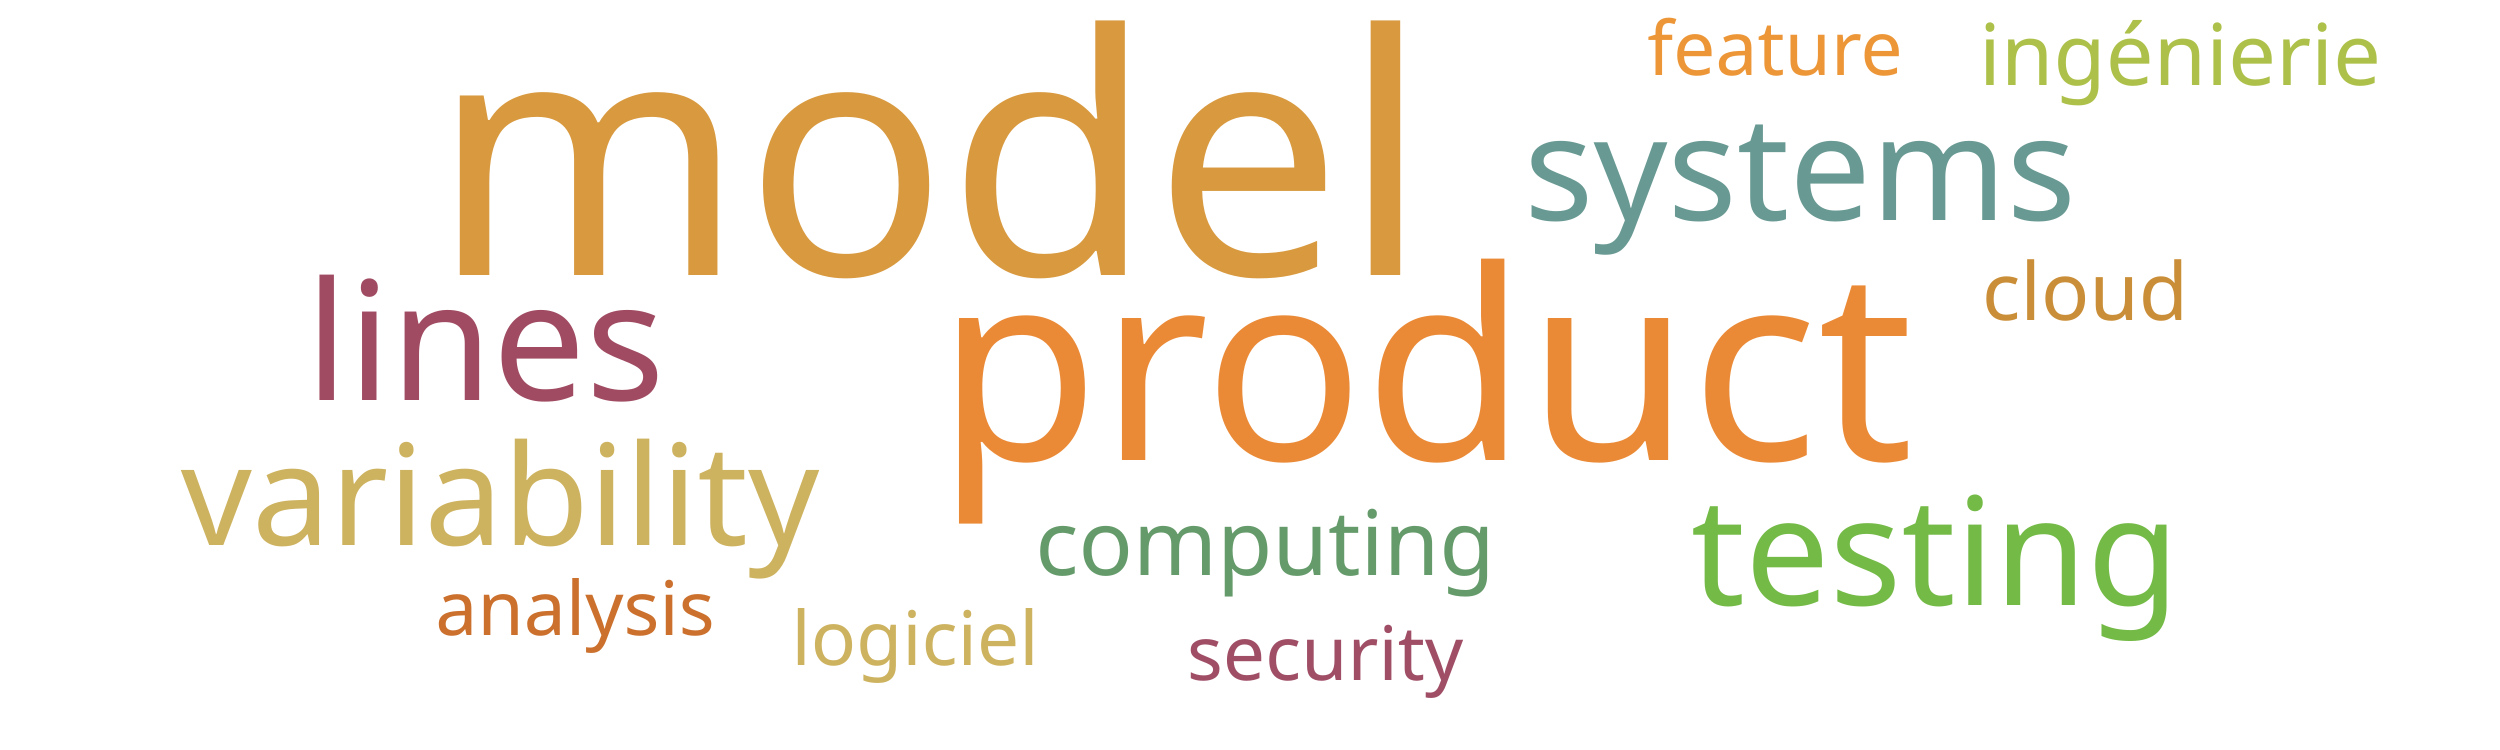
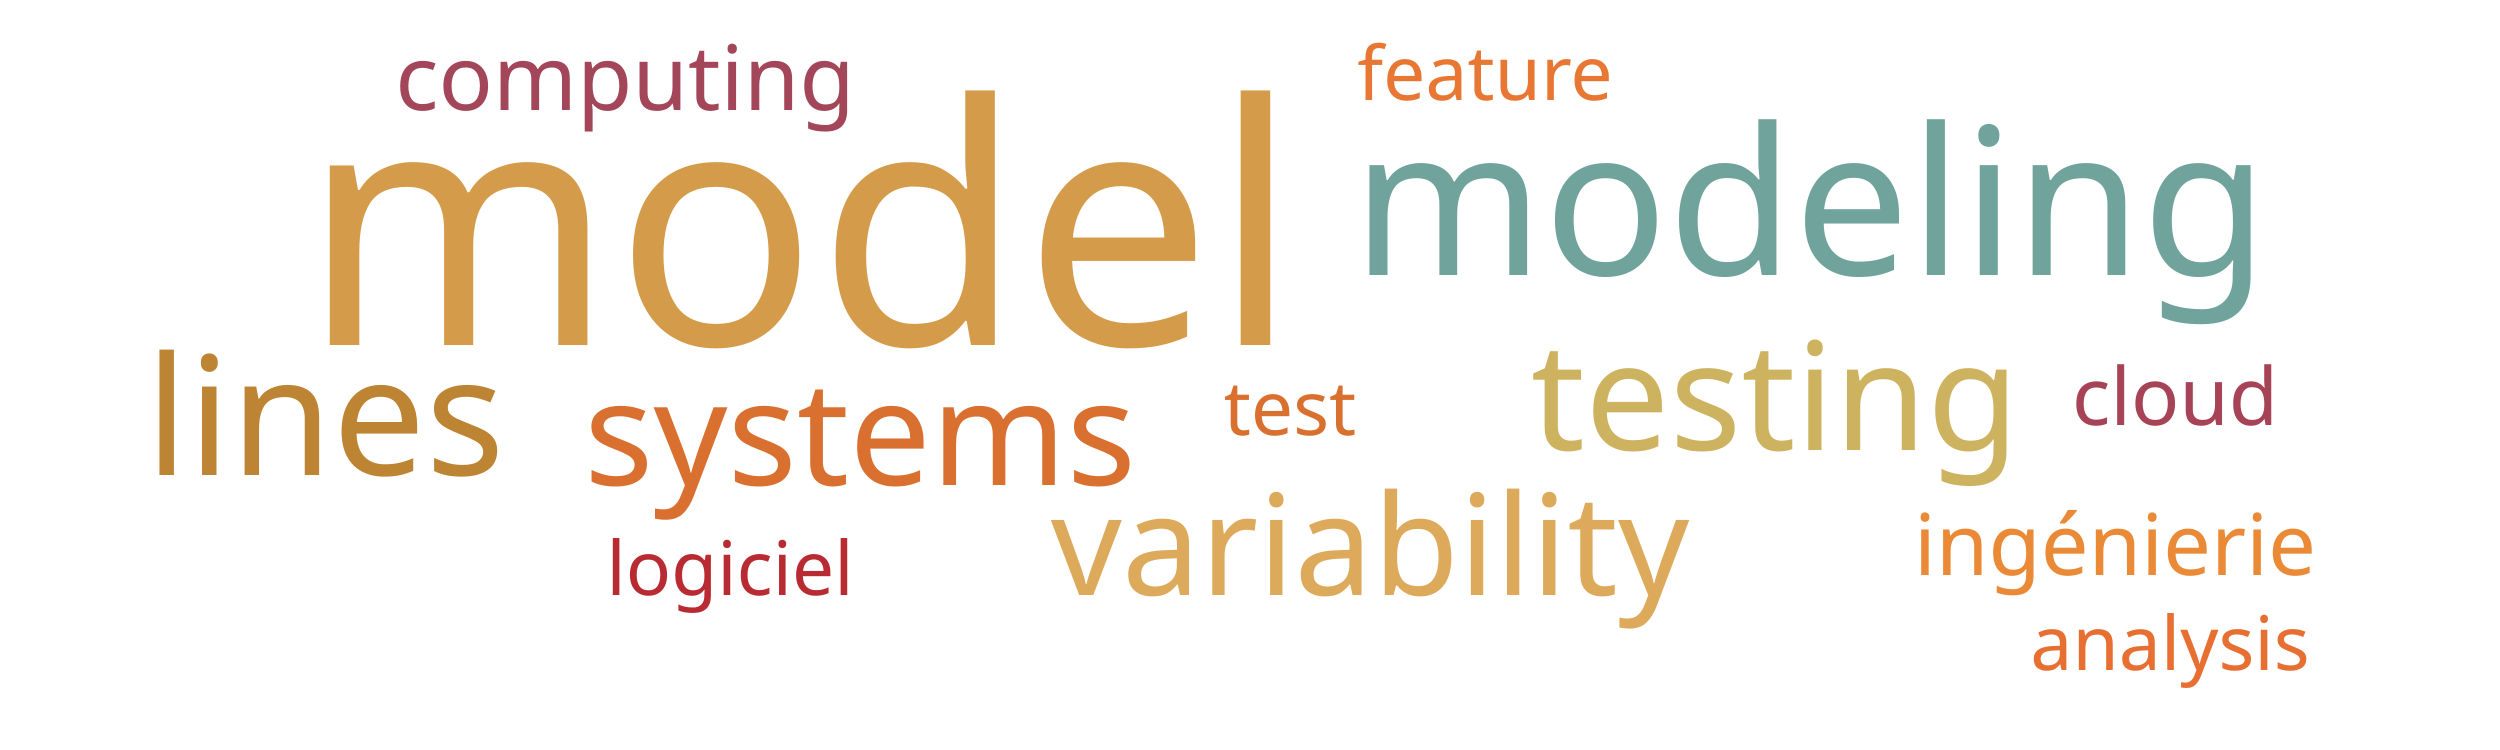
<svg xmlns="http://www.w3.org/2000/svg" width="500" height="150">
  <g transform="translate(250, 75)">
-     <text text-anchor="middle" style="font-family: Impact; font-size: 67px; fill: #d8993f" transform="translate(-64,-20)rotate(0)">model</text>
-     <text text-anchor="middle" style="font-family: Impact; font-size: 53px; fill: #ea8a37" transform="translate(35,17)rotate(0)">product</text>
-     <text text-anchor="middle" style="font-family: Impact; font-size: 33px; fill: #a04b62" transform="translate(-153,5)rotate(0)">lines</text>
-     <text text-anchor="middle" style="font-family: Impact; font-size: 30px; fill: #74ba46" transform="translate(137,46)rotate(0)">testing</text>
-     <text text-anchor="middle" style="font-family: Impact; font-size: 29px; fill: #689993" transform="translate(110,-31)rotate(0)">systems</text>
-     <text text-anchor="middle" style="font-family: Impact; font-size: 28px; fill: #cdb25f" transform="translate(-150,34)rotate(0)">variability</text>
-     <text text-anchor="middle" style="font-family: Impact; font-size: 18px; fill: #659b6b" transform="translate(3,40)rotate(0)">computing</text>
-     <text text-anchor="middle" style="font-family: Impact; font-size: 17px; fill: #adc14a" transform="translate(186,-58)rotate(0)">ingénierie</text>
-     <text text-anchor="middle" style="font-family: Impact; font-size: 16px; fill: #ca8e38" transform="translate(167,-11)rotate(0)">cloud</text>
-     <text text-anchor="middle" style="font-family: Impact; font-size: 15px; fill: #cdb25f" transform="translate(-67,58)rotate(0)">logiciel</text>
-     <text text-anchor="middle" style="font-family: Impact; font-size: 15px; fill: #ec9637" transform="translate(105,-60)rotate(0)">feature</text>
-     <text text-anchor="middle" style="font-family: Impact; font-size: 15px; fill: #cb702d" transform="translate(-135,52)rotate(0)">analysis</text>
-     <text text-anchor="middle" style="font-family: Impact; font-size: 15px; fill: #9f4e66" transform="translate(15,61)rotate(0)">security</text>
+     <text text-anchor="middle" style="font-family: Impact; font-size: 67px; fill: #d49c4a" transform="translate(-90,-6)rotate(0)">model</text>
+     <text text-anchor="middle" style="font-family: Impact; font-size: 41px; fill: #6fa39c" transform="translate(112,-20)rotate(0)">modeling</text>
+     <text text-anchor="middle" style="font-family: Impact; font-size: 33px; fill: #bc8433" transform="translate(-185,20)rotate(0)">lines</text>
+     <text text-anchor="middle" style="font-family: Impact; font-size: 30px; fill: #cdb25f" transform="translate(105,15)rotate(0)">testing</text>
+     <text text-anchor="middle" style="font-family: Impact; font-size: 29px; fill: #d9702f" transform="translate(-78,22)rotate(0)">systems</text>
+     <text text-anchor="middle" style="font-family: Impact; font-size: 28px; fill: #ddaa5c" transform="translate(24,44)rotate(0)">variability</text>
+     <text text-anchor="middle" style="font-family: Impact; font-size: 18px; fill: #a4465a" transform="translate(-125,-53)rotate(0)">computing</text>
+     <text text-anchor="middle" style="font-family: Impact; font-size: 17px; fill: #ea8a37" transform="translate(173,40)rotate(0)">ingénierie</text>
+     <text text-anchor="middle" style="font-family: Impact; font-size: 16px; fill: #a74356" transform="translate(185,10)rotate(0)">cloud</text>
+     <text text-anchor="middle" style="font-family: Impact; font-size: 15px; fill: #d9702f" transform="translate(8,12)rotate(0)">test</text>
+     <text text-anchor="middle" style="font-family: Impact; font-size: 15px; fill: #b92b32" transform="translate(-104,44)rotate(0)">logiciel</text>
+     <text text-anchor="middle" style="font-family: Impact; font-size: 15px; fill: #e87733" transform="translate(47,-55)rotate(0)">feature</text>
+     <text text-anchor="middle" style="font-family: Impact; font-size: 15px; fill: #e76f31" transform="translate(184,59)rotate(0)">analysis</text>
  </g>
</svg>
